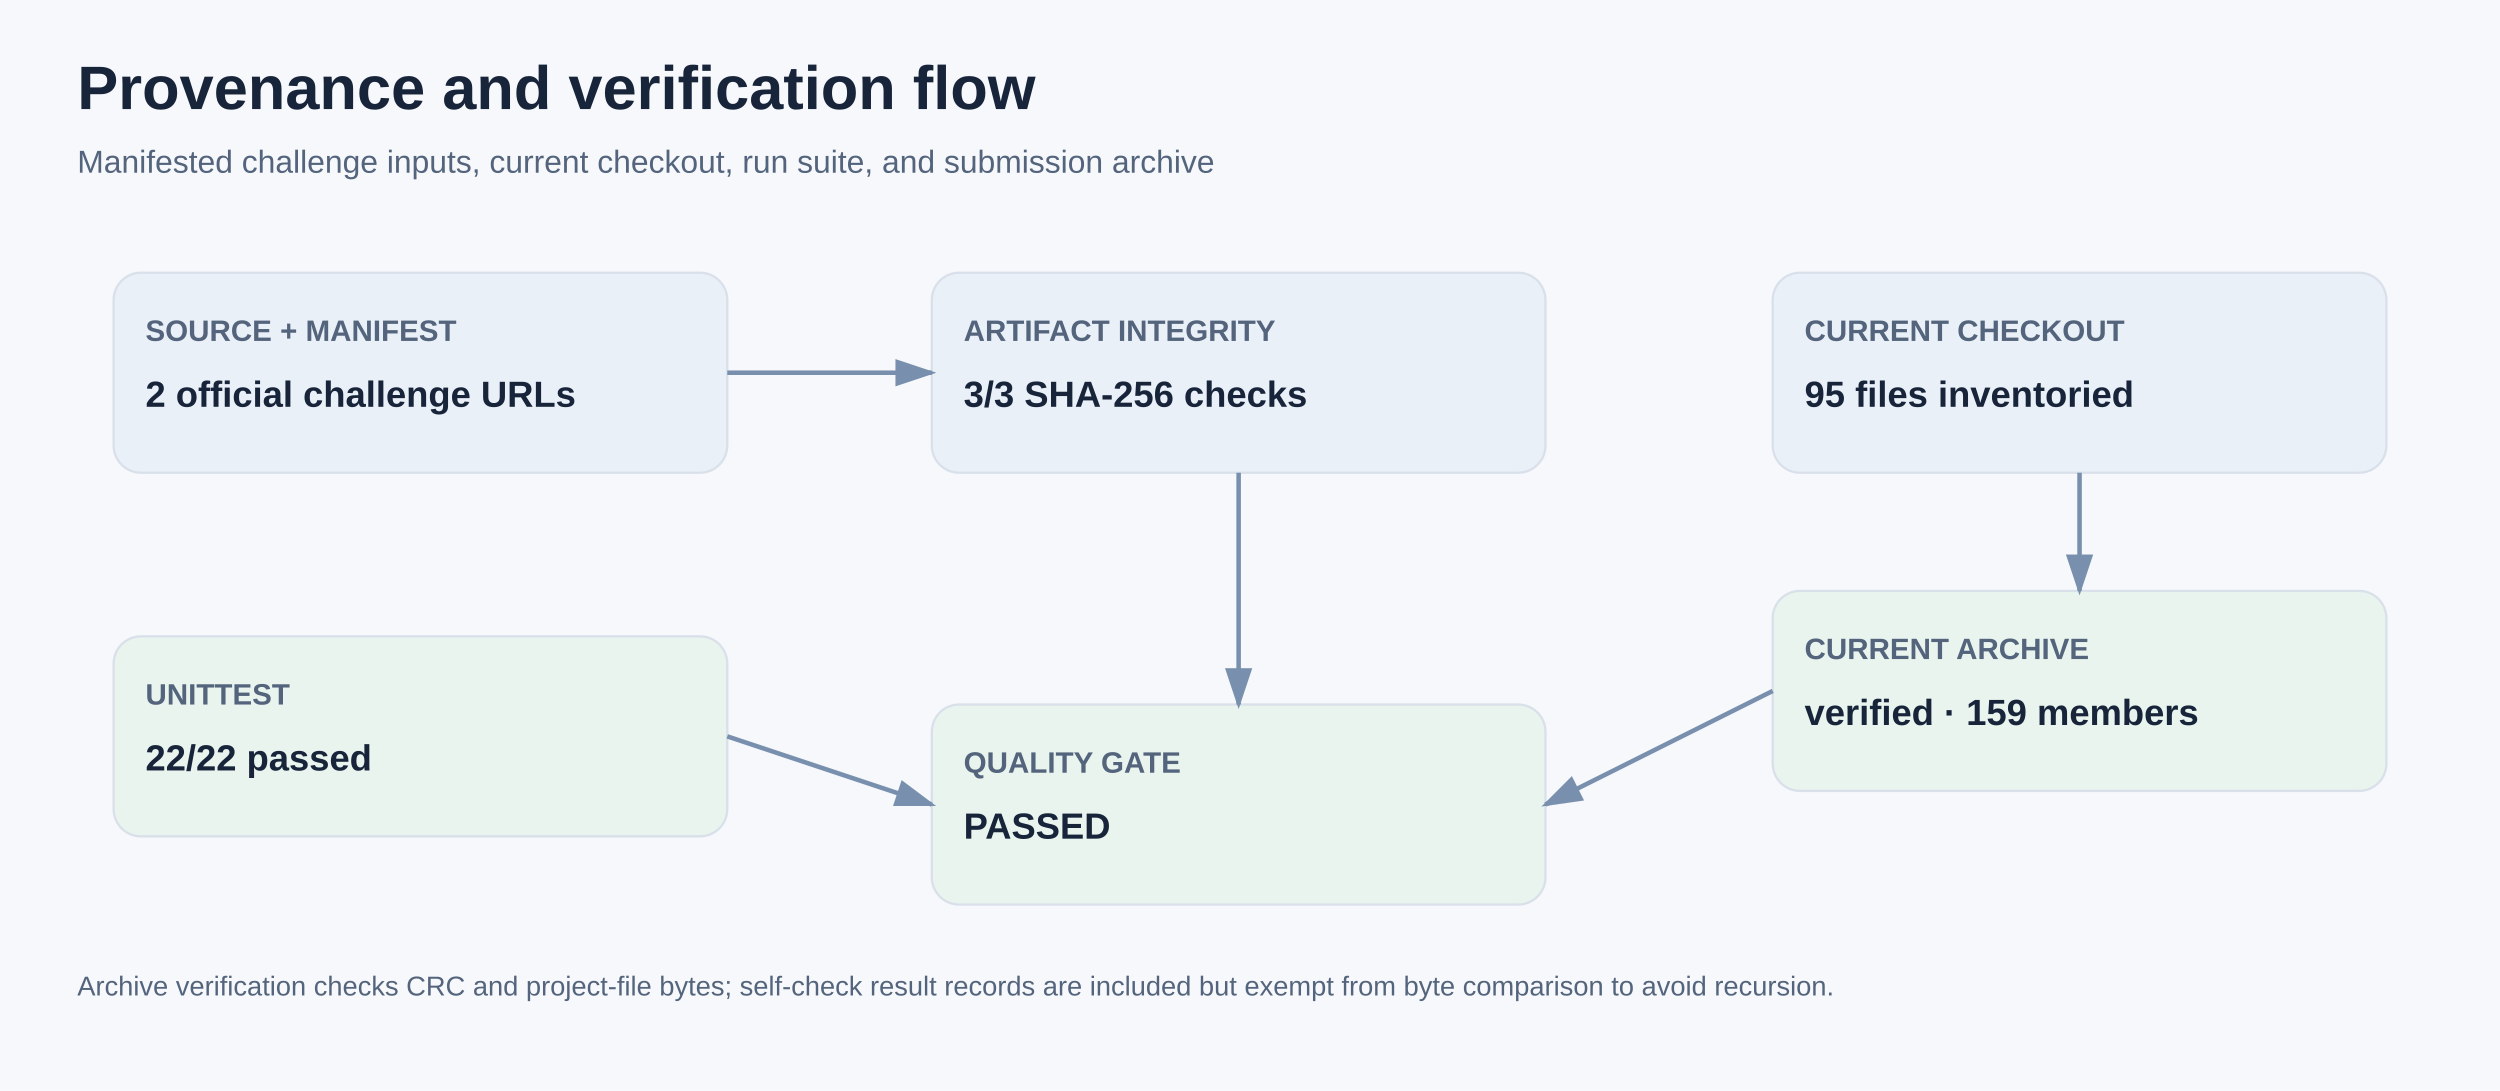
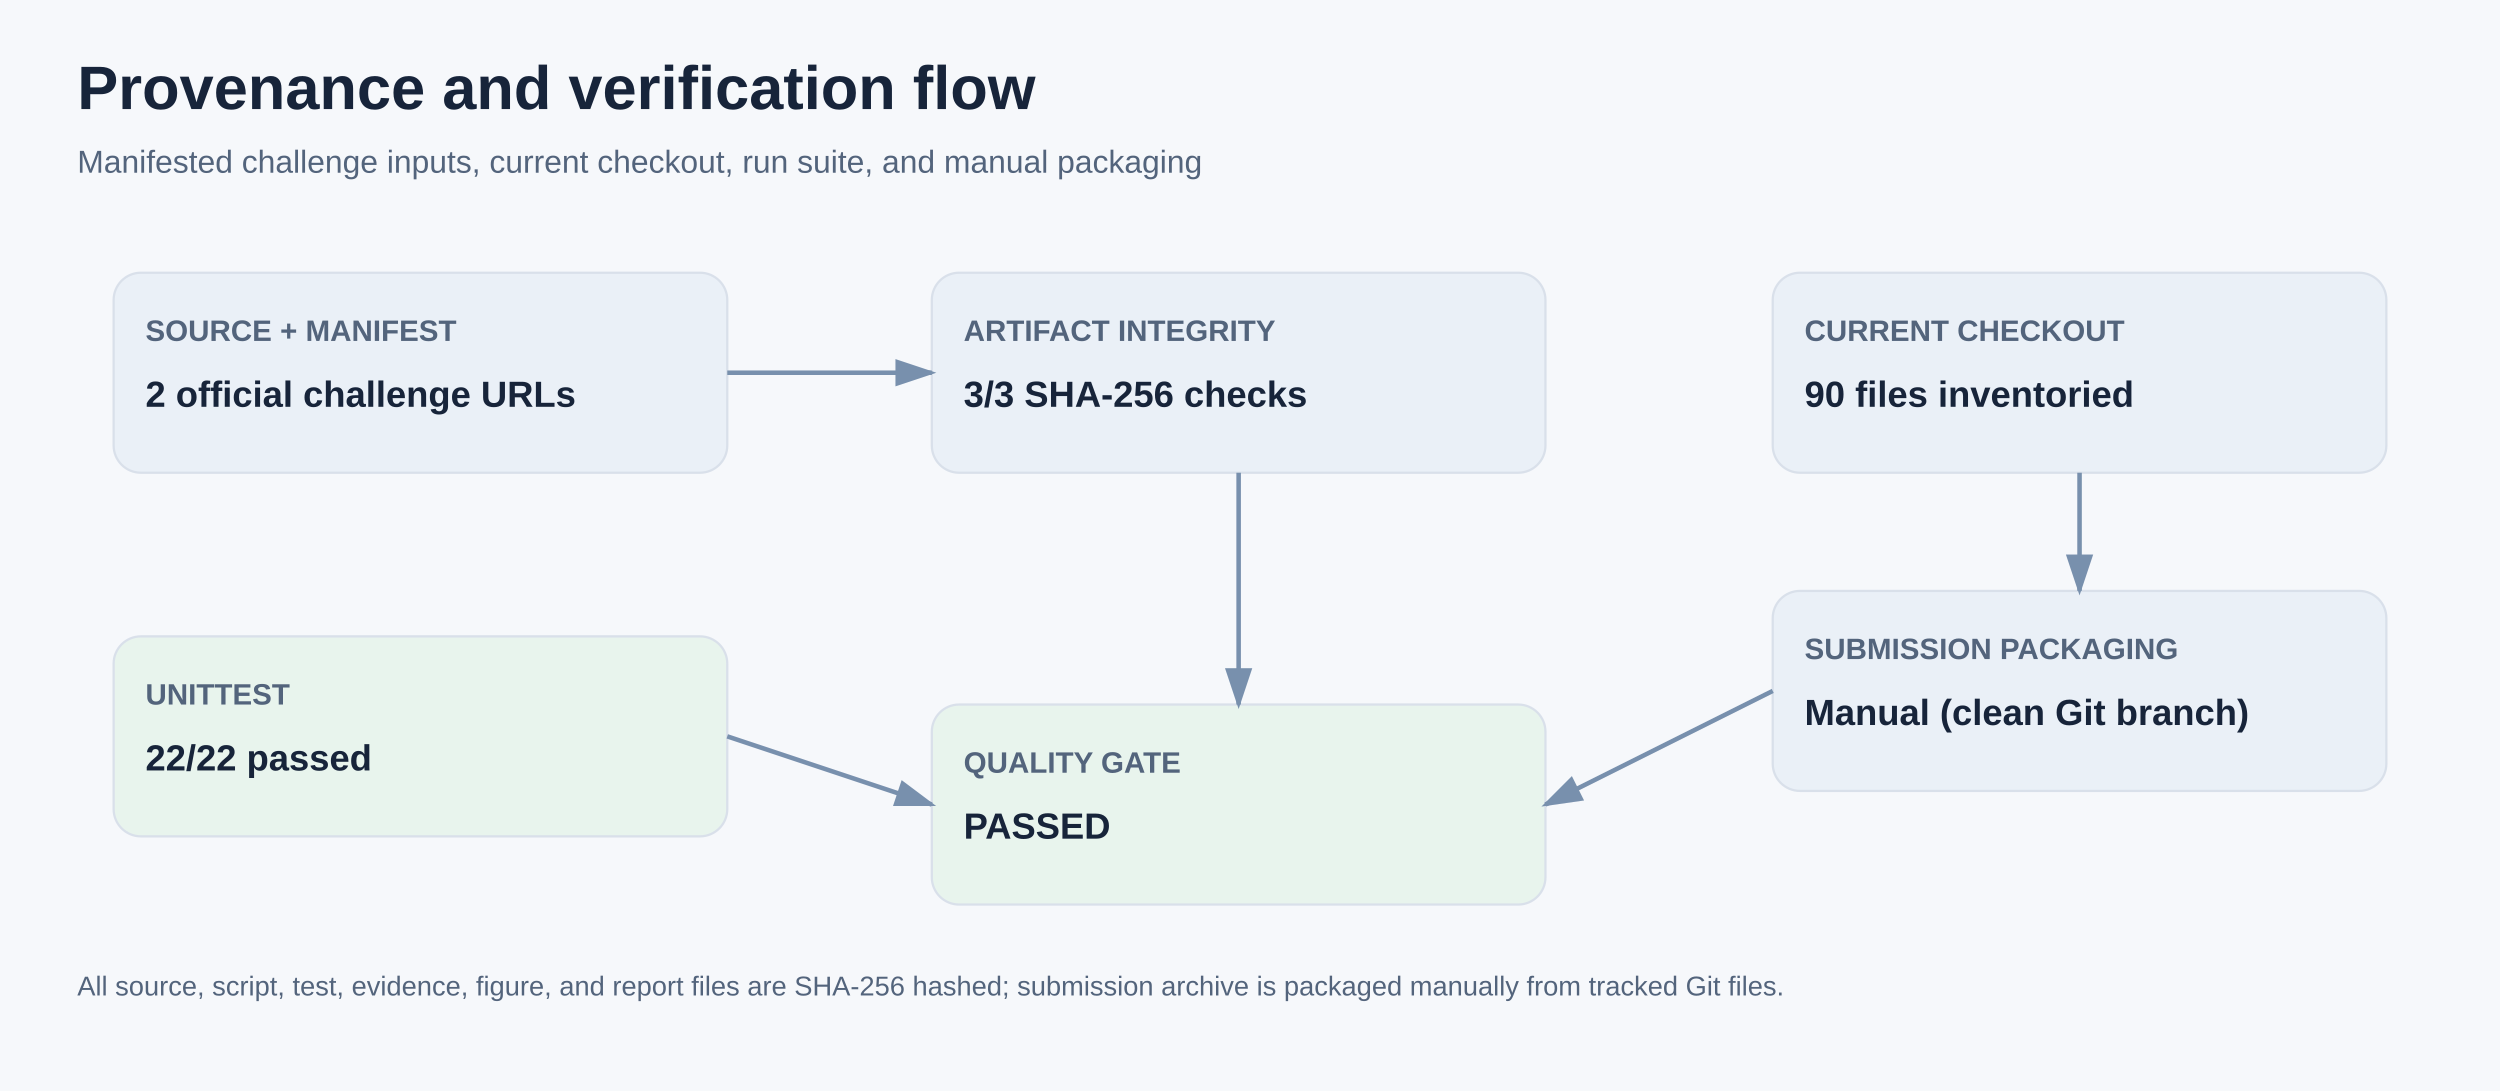
<svg xmlns="http://www.w3.org/2000/svg" width="1100" height="480" viewBox="0 0 1100 480" role="img">
  <defs>
    <marker id="arrow" markerWidth="10" markerHeight="10" refX="8" refY="3" orient="auto">
      <path d="M0,0 L0,6 L9,3 z" fill="#7890ad" />
    </marker>
  </defs>
  <rect width="100%" height="100%" fill="#f6f8fb" />
  <text x="34" y="48" font-family="Arial,Helvetica,sans-serif" font-size="27px" font-weight="700" fill="#17243a">Provenance and verification flow</text>
-   <text x="34" y="76" font-family="Arial,Helvetica,sans-serif" font-size="14px" font-weight="400" fill="#53647c">Manifested challenge inputs, current checkout, run suite, and submission archive</text>
+   <text x="34" y="76" font-family="Arial,Helvetica,sans-serif" font-size="14px" font-weight="400" fill="#53647c">Manifested challenge inputs, current checkout, run suite, and manual packaging</text>
  <rect x="50" y="120" width="270" height="88" rx="12" fill="#eaf0f7" stroke="#d9e0ea" />
  <text x="64" y="150" font-family="Arial,Helvetica,sans-serif" font-size="13px" font-weight="700" fill="#53647c">SOURCE + MANIFEST</text>
  <text x="64" y="179" font-family="Arial,Helvetica,sans-serif" font-size="16px" font-weight="700" fill="#17243a">2 official challenge URLs</text>
  <rect x="410" y="120" width="270" height="88" rx="12" fill="#eaf0f7" stroke="#d9e0ea" />
  <text x="424" y="150" font-family="Arial,Helvetica,sans-serif" font-size="13px" font-weight="700" fill="#53647c">ARTIFACT INTEGRITY</text>
  <text x="424" y="179" font-family="Arial,Helvetica,sans-serif" font-size="16px" font-weight="700" fill="#17243a">3/3 SHA-256 checks</text>
  <rect x="780" y="120" width="270" height="88" rx="12" fill="#eaf0f7" stroke="#d9e0ea" />
  <text x="794" y="150" font-family="Arial,Helvetica,sans-serif" font-size="13px" font-weight="700" fill="#53647c">CURRENT CHECKOUT</text>
-   <text x="794" y="179" font-family="Arial,Helvetica,sans-serif" font-size="16px" font-weight="700" fill="#17243a">95 files inventoried</text>
-   <rect x="780" y="260" width="270" height="88" rx="12" fill="#e8f4ed" stroke="#d9e0ea" />
-   <text x="794" y="290" font-family="Arial,Helvetica,sans-serif" font-size="13px" font-weight="700" fill="#53647c">CURRENT ARCHIVE</text>
-   <text x="794" y="319" font-family="Arial,Helvetica,sans-serif" font-size="16px" font-weight="700" fill="#17243a">verified · 159 members</text>
+   <text x="794" y="179" font-family="Arial,Helvetica,sans-serif" font-size="16px" font-weight="700" fill="#17243a">90 files inventoried</text>
+   <rect x="780" y="260" width="270" height="88" rx="12" fill="#eaf0f7" stroke="#d9e0ea" />
+   <text x="794" y="290" font-family="Arial,Helvetica,sans-serif" font-size="13px" font-weight="700" fill="#53647c">SUBMISSION PACKAGING</text>
+   <text x="794" y="319" font-family="Arial,Helvetica,sans-serif" font-size="16px" font-weight="700" fill="#17243a">Manual (clean Git branch)</text>
  <rect x="50" y="280" width="270" height="88" rx="12" fill="#e8f4ed" stroke="#d9e0ea" />
  <text x="64" y="310" font-family="Arial,Helvetica,sans-serif" font-size="13px" font-weight="700" fill="#53647c">UNITTEST</text>
  <text x="64" y="339" font-family="Arial,Helvetica,sans-serif" font-size="16px" font-weight="700" fill="#17243a">22/22 passed</text>
  <rect x="410" y="310" width="270" height="88" rx="12" fill="#e8f4ed" stroke="#d9e0ea" />
  <text x="424" y="340" font-family="Arial,Helvetica,sans-serif" font-size="13px" font-weight="700" fill="#53647c">QUALITY GATE</text>
  <text x="424" y="369" font-family="Arial,Helvetica,sans-serif" font-size="16px" font-weight="700" fill="#17243a">PASSED</text>
  <path d="M320,164 L410,164" stroke="#7890ad" stroke-width="2" fill="none" marker-end="url(#arrow)" />
  <path d="M915,208 L915,260" stroke="#7890ad" stroke-width="2" fill="none" marker-end="url(#arrow)" />
  <path d="M320,324 L410,354" stroke="#7890ad" stroke-width="2" fill="none" marker-end="url(#arrow)" />
  <path d="M545,208 L545,310" stroke="#7890ad" stroke-width="2" fill="none" marker-end="url(#arrow)" />
  <path d="M780,304 L680,354" stroke="#7890ad" stroke-width="2" fill="none" marker-end="url(#arrow)" />
-   <text x="34" y="438" font-family="Arial,Helvetica,sans-serif" font-size="12px" font-weight="400" fill="#53647c">Archive verification checks CRC and project-file bytes; self-check result records are included but exempt from byte comparison to avoid recursion.</text>
+   <text x="34" y="438" font-family="Arial,Helvetica,sans-serif" font-size="12px" font-weight="400" fill="#53647c">All source, script, test, evidence, figure, and report files are SHA-256 hashed; submission archive is packaged manually from tracked Git files.</text>
</svg>
